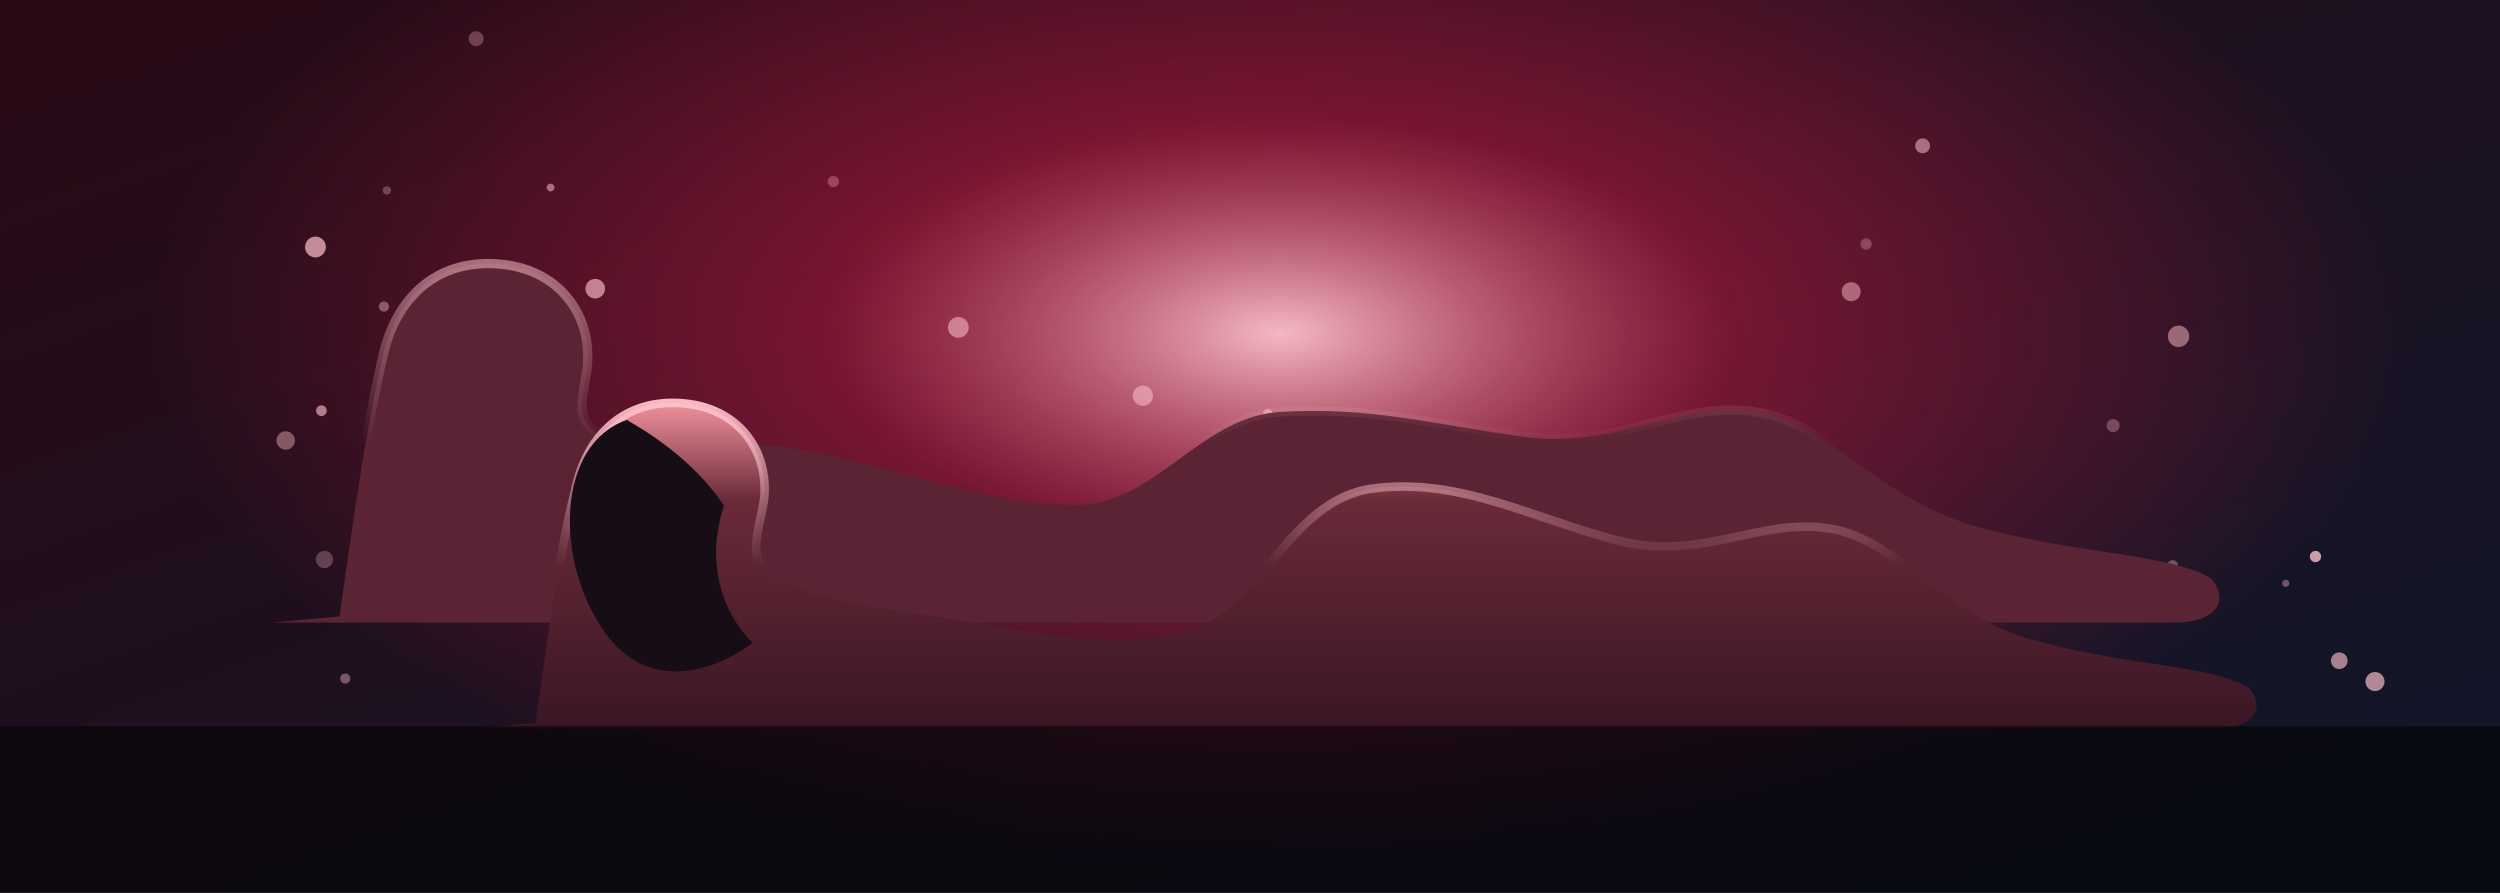
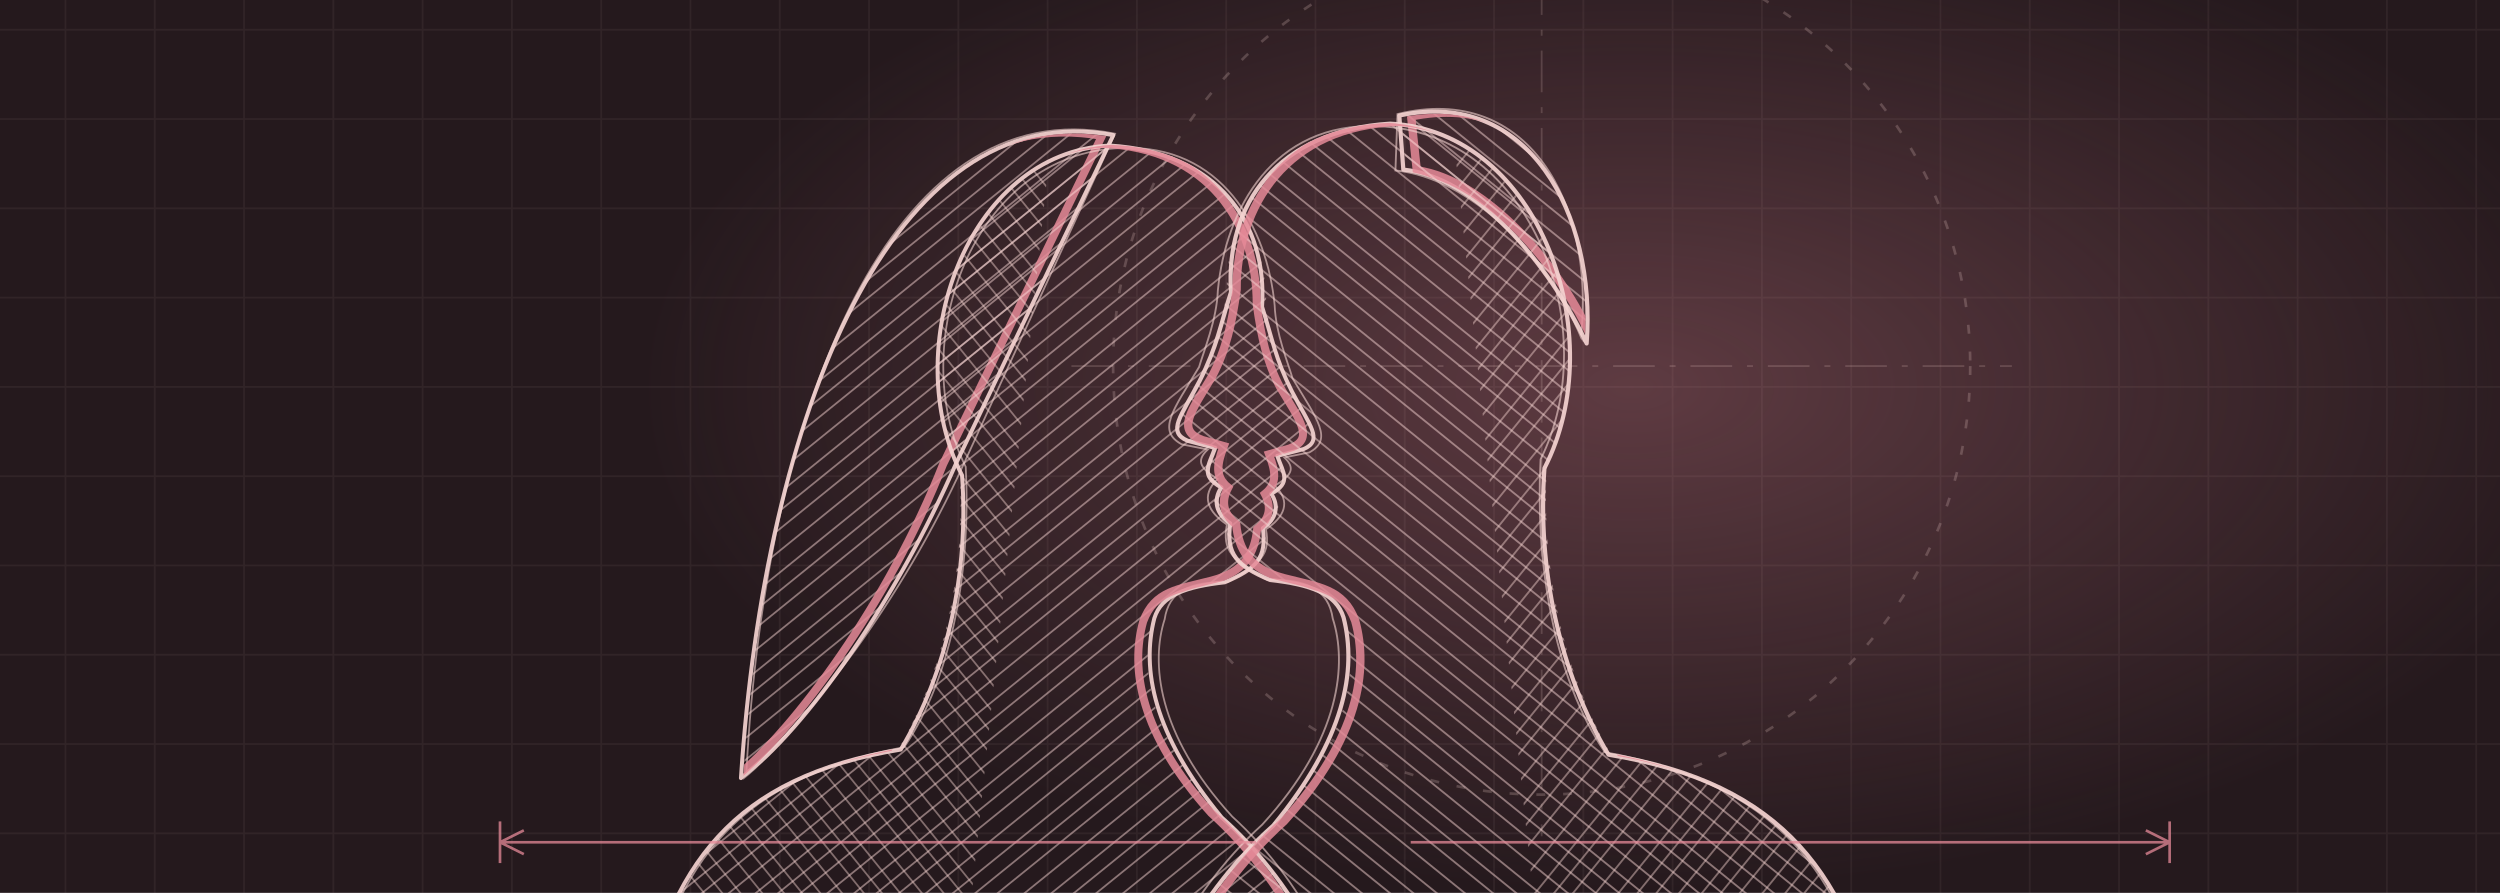
<svg xmlns="http://www.w3.org/2000/svg" viewBox="0 0 840 300" width="840" height="300">
  <defs>
-     <linearGradient id="bg" x1="0" y1="0" x2="1" y2="1">
-       <stop offset="0" stop-color="#2A0A16" />
-       <stop offset="1" stop-color="#0F172A" />
-     </linearGradient>
-     <radialGradient id="light" cx="0.5" cy="0.5" r="0.5">
-       <stop offset="0" stop-color="#FFC2CC" stop-opacity="0.95" />
-       <stop offset="0.4" stop-color="#E11D48" stop-opacity="0.45" />
-       <stop offset="1" stop-color="#E11D48" stop-opacity="0" />
+     <clipPath id="c1">
+       <path d="M-5 -58 C-62 -62 -84 20 -80 112 C-66 98 -46 64 -36 28 Z" />
+     </clipPath>
+     <clipPath id="c2">
+       <path d="M-100 175 C-96 135 -82 112 -42 100 C-33 80 -30 55 -34 30 C-52 0 -40 -50 -5 -56 C22 -58 36 -40 38 -20 C40 -12 42 -6 46 0 C52 8 56 12 50 15 L45 17 C47 21 48 24 45 27 C47 30 47 33 44 36 C44 42 42 47 34 50 C26 53 20 54 18 62 C16 74 20 90 40 108 C62 124 78 150 82 175 Z" />
+     </clipPath>
+     <clipPath id="c3">
+       <rect x="-150" y="-110" width="130" height="338" />
+     </clipPath>
+     <clipPath id="c4">
+       <path d="M-8 -57 C-40 -60 -52 -30 -46 2 C-40 -18 -24 -40 -8 -44 Z" />
+     </clipPath>
+     <clipPath id="c5">
+       <path d="M-100 175 C-96 135 -82 112 -42 100 C-33 80 -30 55 -34 30 C-52 0 -40 -50 -5 -56 C22 -58 36 -40 38 -20 C40 -12 42 -6 46 0 C52 8 56 12 50 15 L45 17 C47 21 48 24 45 27 C47 30 47 33 44 36 C44 42 42 47 34 50 C26 53 20 54 18 62 C16 74 20 90 40 108 C62 124 78 150 82 175 Z" />
+     </clipPath>
+     <clipPath id="c6">
+       <rect x="-150" y="-110" width="130" height="338" />
+     </clipPath>
+     <radialGradient id="gl" cx="0.5" cy="0.5" r="0.5">
+       <stop offset="0" stop-color="#E58A98" stop-opacity="0.30" />
+       <stop offset="1" stop-color="#E58A98" stop-opacity="0" />
    </radialGradient>
-     <linearGradient id="skinR" x1="0" y1="0" x2="1" y2="0">
-       <stop offset="0" stop-color="#3A1624" />
-       <stop offset="0.75" stop-color="#6A2A38" />
-       <stop offset="1" stop-color="#F0929C" />
-     </linearGradient>
-     <linearGradient id="skinT" x1="0" y1="1" x2="0" y2="0">
-       <stop offset="0" stop-color="#3A1624" />
-       <stop offset="0.7" stop-color="#6A2A38" />
-       <stop offset="1" stop-color="#F0929C" />
-     </linearGradient>
-     <linearGradient id="rimR" x1="0" y1="0" x2="1" y2="0">
-       <stop offset="0.45" stop-color="#FFC2CC" stop-opacity="0" />
-       <stop offset="1" stop-color="#FFC2CC" stop-opacity="0.95" />
-     </linearGradient>
-     <linearGradient id="rimT" x1="0" y1="1" x2="0" y2="0">
-       <stop offset="0.5" stop-color="#FFC2CC" stop-opacity="0" />
-       <stop offset="1" stop-color="#FFC2CC" stop-opacity="0.95" />
-     </linearGradient>
  </defs>
-   <rect width="840" height="300" fill="url(#bg)" />
-   <ellipse cx="430" cy="112" rx="380" ry="180" fill="url(#light)" />
-   <circle cx="384" cy="133" r="3.4" fill="#FFC2CC" opacity="0.53" />
-   <circle cx="426" cy="139" r="1.6" fill="#FFC2CC" opacity="0.56" />
-   <circle cx="519" cy="184" r="1.4" fill="#FFC2CC" opacity="0.43" />
-   <circle cx="109" cy="188" r="2.9" fill="#FFC2CC" opacity="0.28" />
-   <circle cx="786" cy="222" r="2.8" fill="#FFC2CC" opacity="0.62" />
-   <circle cx="160" cy="13" r="2.5" fill="#FFC2CC" opacity="0.29" />
-   <circle cx="185" cy="63" r="1.3" fill="#FFC2CC" opacity="0.53" />
-   <circle cx="375" cy="195" r="2.4" fill="#FFC2CC" opacity="0.63" />
-   <circle cx="420" cy="156" r="2.3" fill="#FFC2CC" opacity="0.42" />
-   <circle cx="798" cy="229" r="3.2" fill="#FFC2CC" opacity="0.67" />
-   <circle cx="280" cy="61" r="1.9" fill="#FFC2CC" opacity="0.29" />
-   <circle cx="622" cy="98" r="3.2" fill="#FFC2CC" opacity="0.48" />
-   <circle cx="768" cy="196" r="1.2" fill="#FFC2CC" opacity="0.38" />
-   <circle cx="732" cy="113" r="3.6" fill="#FFC2CC" opacity="0.49" />
-   <circle cx="96" cy="148" r="3.1" fill="#FFC2CC" opacity="0.41" />
-   <circle cx="106" cy="83" r="3.5" fill="#FFC2CC" opacity="0.70" />
-   <circle cx="130" cy="64" r="1.4" fill="#FFC2CC" opacity="0.29" />
-   <circle cx="646" cy="49" r="2.5" fill="#FFC2CC" opacity="0.52" />
-   <circle cx="185" cy="171" r="1.5" fill="#FFC2CC" opacity="0.64" />
-   <circle cx="129" cy="103" r="1.7" fill="#FFC2CC" opacity="0.41" />
-   <circle cx="778" cy="187" r="1.9" fill="#FFC2CC" opacity="0.78" />
-   <circle cx="200" cy="97" r="3.3" fill="#FFC2CC" opacity="0.64" />
-   <circle cx="116" cy="228" r="1.7" fill="#FFC2CC" opacity="0.40" />
-   <circle cx="627" cy="82" r="1.9" fill="#FFC2CC" opacity="0.29" />
-   <circle cx="108" cy="138" r="1.8" fill="#FFC2CC" opacity="0.61" />
-   <circle cx="322" cy="110" r="3.5" fill="#FFC2CC" opacity="0.54" />
-   <circle cx="477" cy="201" r="1.6" fill="#FFC2CC" opacity="0.34" />
-   <circle cx="730" cy="190" r="1.8" fill="#FFC2CC" opacity="0.36" />
-   <circle cx="602" cy="217" r="1.7" fill="#FFC2CC" opacity="0.82" />
-   <circle cx="710" cy="143" r="2.2" fill="#FFC2CC" opacity="0.31" />
-   <g transform="translate(60 74) scale(1.04 1.04)">
-     <path d="M30 130 L52 128 C56 100 60 70 66 44 C70 26 82 14 100 14 C122 14 134 30 132 48 C130 60 128 66 138 70 C160 72 185 70 210 76 C245 84 265 92 290 92 C315 92 330 64 355 62 C385 60 405 66 435 70 C465 74 485 58 510 62 C535 66 550 92 585 100 C615 108 645 108 657 116 C663 124 657 130 645 130 Z" fill="#5A2434" stroke="url(#rimT)" stroke-opacity="0.55" stroke-width="3" />
+   <rect width="840" height="300" fill="#25191D" />
+   <path d="M22 0V300M52 0V300M82 0V300M112 0V300M142 0V300M172 0V300M202 0V300M232 0V300M262 0V300M292 0V300M322 0V300M352 0V300M382 0V300M412 0V300M442 0V300M472 0V300M502 0V300M532 0V300M562 0V300M592 0V300M622 0V300M652 0V300M682 0V300M712 0V300M742 0V300M772 0V300M802 0V300M832 0V300M0 10H840M0 40H840M0 70H840M0 100H840M0 130H840M0 160H840M0 190H840M0 220H840M0 250H840M0 280H840" stroke="#F4D3D0" stroke-opacity="0.06" stroke-width="0.6" fill="none" />
+   <ellipse cx="548" cy="130" rx="330" ry="170" fill="url(#gl)" />
+   <circle cx="518" cy="123" r="144" fill="none" stroke="#F4D3D0" stroke-opacity="0.22" stroke-width="0.9" stroke-dasharray="3 6" />
+   <path d="M360 123H676M518 -35V281" stroke="#F4D3D0" stroke-opacity="0.176" stroke-width="0.6" stroke-dasharray="14 5 2 5" fill="none" />
+   <g transform="translate(372 124) scale(1.34 1.34) rotate(6)">
+     <g clip-path="url(#c1)">
+       <path d="M-270 115L-90 -65M-264 115L-84 -65M-259 115L-79 -65M-254 115L-74 -65M-248 115L-68 -65M-242 115L-62 -65M-237 115L-57 -65M-232 115L-52 -65M-226 115L-46 -65M-220 115L-40 -65M-215 115L-35 -65M-210 115L-30 -65M-204 115L-24 -65M-198 115L-18 -65M-193 115L-13 -65M-188 115L-8 -65M-182 115L-2 -65M-176 115L4 -65M-171 115L9 -65M-166 115L14 -65M-160 115L20 -65M-154 115L26 -65M-149 115L31 -65M-144 115L36 -65M-138 115L42 -65M-132 115L48 -65M-127 115L53 -65M-122 115L58 -65M-116 115L64 -65M-110 115L70 -65M-105 115L75 -65M-100 115L80 -65M-94 115L86 -65M-88 115L92 -65M-83 115L97 -65M-78 115L102 -65M-72 115L108 -65M-66 115L114 -65M-61 115L119 -65M-56 115L124 -65M-50 115L130 -65M-44 115L136 -65M-39 115L141 -65M-34 115L146 -65M-28 115L152 -65M-22 115L158 -65M-17 115L163 -65M-12 115L168 -65M-6 115L174 -65M-0 115L180 -65M5 115L185 -65M10 115L190 -65M16 115L196 -65M22 115L202 -65M27 115L207 -65M32 115L212 -65M38 115L218 -65M44 115L224 -65M49 115L229 -65M54 115L234 -65M60 115L240 -65M66 115L246 -65M71 115L251 -65M76 115L256 -65M82 115L262 -65M88 115L268 -65M93 115L273 -65M98 115L278 -65M104 115L284 -65M110 115L290 -65M115 115L295 -65M120 115L300 -65M126 115L306 -65M132 115L312 -65M137 115L317 -65M142 115L322 -65M148 115L328 -65M154 115L334 -65M159 115L339 -65M164 115L344 -65M170 115L350 -65M176 115L356 -65" fill="none" stroke="#F4D3D0" stroke-opacity="0.5" stroke-width="0.45" />
+     </g>
+     <path d="M-4.6 -58.5 C-61.0 -63.0 -84.2 20.9 -80.6 111.6 C-65.5 97.5 -46.5 63.1 -35.2 27.5 Z" fill="none" stroke="#F4D3D0" stroke-width="1.0" stroke-linejoin="round" stroke-opacity="0.92" />
+     <path d="M-5.6 -57.9 C-62.5 -63.3 -85.6 19.4 -80.8 110.9 C-66.7 96.8 -46.6 64.2 -34.7 28.5 Z" fill="none" stroke="#F4D3D0" stroke-width="0.45" stroke-opacity="0.6" transform="translate(1.4 -1)" />
+     <g clip-path="url(#c1)">
+       <path d="M-5 -58 C-62 -62 -84 20 -80 112 C-66 98 -46 64 -36 28 Z" fill="none" stroke="#E58A98" stroke-width="2" stroke-opacity="0.85" transform="translate(-2.4 0)" />
+     </g>
  </g>
-   <g transform="translate(130 120) scale(0.96 0.96)">
-     <path d="M30 130 L52 128 C56 100 60 70 66 46 C70 28 82 16 100 16 C122 16 134 32 132 50 C130 62 126 70 134 76 C150 86 175 88 200 92 C235 98 255 102 280 96 C305 90 315 50 345 46 C375 42 400 56 430 64 C460 72 480 56 505 60 C530 64 545 92 580 100 C610 108 640 108 652 116 C658 124 652 130 640 130 Z" fill="url(#skinT)" stroke="url(#rimT)" stroke-width="3" />
-     <path d="M84 22 C60 30 58 70 76 96 C90 116 112 112 128 100 C116 88 112 70 118 52 C110 40 98 30 84 22 Z" fill="#170D16" />
+   <g transform="translate(372 124) scale(1.34 1.34) rotate(6)">
+     <g clip-path="url(#c2)">
+       <path d="M-338 178L-100 -60M-332 178L-94 -60M-327 178L-89 -60M-322 178L-84 -60M-316 178L-78 -60M-310 178L-72 -60M-305 178L-67 -60M-300 178L-62 -60M-294 178L-56 -60M-288 178L-50 -60M-283 178L-45 -60M-278 178L-40 -60M-272 178L-34 -60M-266 178L-28 -60M-261 178L-23 -60M-256 178L-18 -60M-250 178L-12 -60M-244 178L-6 -60M-239 178L-1 -60M-234 178L4 -60M-228 178L10 -60M-222 178L16 -60M-217 178L21 -60M-212 178L26 -60M-206 178L32 -60M-200 178L38 -60M-195 178L43 -60M-190 178L48 -60M-184 178L54 -60M-178 178L60 -60M-173 178L65 -60M-168 178L70 -60M-162 178L76 -60M-156 178L82 -60M-151 178L87 -60M-146 178L92 -60M-140 178L98 -60M-134 178L104 -60M-129 178L109 -60M-124 178L114 -60M-118 178L120 -60M-112 178L126 -60M-107 178L131 -60M-102 178L136 -60M-96 178L142 -60M-90 178L148 -60M-85 178L153 -60M-80 178L158 -60M-74 178L164 -60M-68 178L170 -60M-63 178L175 -60M-58 178L180 -60M-52 178L186 -60M-46 178L192 -60M-41 178L197 -60M-36 178L202 -60M-30 178L208 -60M-24 178L214 -60M-19 178L219 -60M-14 178L224 -60M-8 178L230 -60M-2 178L236 -60M3 178L241 -60M8 178L246 -60M14 178L252 -60M20 178L258 -60M25 178L263 -60M30 178L268 -60M36 178L274 -60M42 178L280 -60M47 178L285 -60M52 178L290 -60M58 178L296 -60M64 178L302 -60M69 178L307 -60M74 178L312 -60M80 178L318 -60M86 178L324 -60M91 178L329 -60M96 178L334 -60M102 178L340 -60M108 178L346 -60M113 178L351 -60M118 178L356 -60M124 178L362 -60M130 178L368 -60M135 178L373 -60M140 178L378 -60M146 178L384 -60M152 178L390 -60M157 178L395 -60M162 178L400 -60M168 178L406 -60M174 178L412 -60M179 178L417 -60M184 178L422 -60M190 178L428 -60M196 178L434 -60M201 178L439 -60M206 178L444 -60M212 178L450 -60M218 178L456 -60M223 178L461 -60M228 178L466 -60M234 178L472 -60M240 178L478 -60M245 178L483 -60M250 178L488 -60M256 178L494 -60M262 178L500 -60M267 178L505 -60M272 178L510 -60M278 178L516 -60M284 178L522 -60M289 178L527 -60M294 178L532 -60M300 178L538 -60M306 178L544 -60M311 178L549 -60M316 178L554 -60M322 178L560 -60" fill="none" stroke="#F4D3D0" stroke-opacity="0.5" stroke-width="0.45" />
+       <g clip-path="url(#c3)">
+         <path d="M-338 -60L-100 178M-332 -60L-94 178M-327 -60L-89 178M-322 -60L-84 178M-316 -60L-78 178M-310 -60L-72 178M-305 -60L-67 178M-300 -60L-62 178M-294 -60L-56 178M-288 -60L-50 178M-283 -60L-45 178M-278 -60L-40 178M-272 -60L-34 178M-266 -60L-28 178M-261 -60L-23 178M-256 -60L-18 178M-250 -60L-12 178M-244 -60L-6 178M-239 -60L-1 178M-234 -60L4 178M-228 -60L10 178M-222 -60L16 178M-217 -60L21 178M-212 -60L26 178M-206 -60L32 178M-200 -60L38 178M-195 -60L43 178M-190 -60L48 178M-184 -60L54 178M-178 -60L60 178M-173 -60L65 178M-168 -60L70 178M-162 -60L76 178M-156 -60L82 178M-151 -60L87 178M-146 -60L92 178M-140 -60L98 178M-134 -60L104 178M-129 -60L109 178M-124 -60L114 178M-118 -60L120 178M-112 -60L126 178M-107 -60L131 178M-102 -60L136 178M-96 -60L142 178M-90 -60L148 178M-85 -60L153 178M-80 -60L158 178M-74 -60L164 178M-68 -60L170 178M-63 -60L175 178M-58 -60L180 178M-52 -60L186 178M-46 -60L192 178M-41 -60L197 178M-36 -60L202 178M-30 -60L208 178M-24 -60L214 178M-19 -60L219 178M-14 -60L224 178M-8 -60L230 178M-2 -60L236 178M3 -60L241 178M8 -60L246 178M14 -60L252 178M20 -60L258 178M25 -60L263 178M30 -60L268 178M36 -60L274 178M42 -60L280 178M47 -60L285 178M52 -60L290 178M58 -60L296 178M64 -60L302 178M69 -60L307 178M74 -60L312 178M80 -60L318 178M86 -60L324 178M91 -60L329 178M96 -60L334 178M102 -60L340 178M108 -60L346 178M113 -60L351 178M118 -60L356 178M124 -60L362 178M130 -60L368 178M135 -60L373 178M140 -60L378 178M146 -60L384 178M152 -60L390 178M157 -60L395 178M162 -60L400 178M168 -60L406 178M174 -60L412 178M179 -60L417 178M184 -60L422 178M190 -60L428 178M196 -60L434 178M201 -60L439 178M206 -60L444 178M212 -60L450 178M218 -60L456 178M223 -60L461 178M228 -60L466 178M234 -60L472 178M240 -60L478 178M245 -60L483 178M250 -60L488 178M256 -60L494 178M262 -60L500 178M267 -60L505 178M272 -60L510 178M278 -60L516 178M284 -60L522 178M289 -60L527 178M294 -60L532 178M300 -60L538 178M306 -60L544 178M311 -60L549 178M316 -60L554 178M322 -60L560 178" fill="none" stroke="#F4D3D0" stroke-opacity="0.45" stroke-width="0.45" />
+       </g>
+     </g>
+     <path d="M-99.8 174.2 C-96.4 135.1 -82.5 111.5 -41.5 100.3 C-31.9 79.5 -29.1 54.3 -33.4 30.3 C-52.9 0.6 -40.7 -50.4 -5.2 -55.8 C21.8 -57.0 36.2 -40.6 37.0 -19.6 C40.4 -11.9 41.6 -7.1 46.7 0.8 C52.0 8.8 55.9 12.1 51.1 14.8 L44.7 17.2 C46.7 21.4 49.0 23.4 44.2 26.8 C46.5 29.6 46.2 32.9 43.0 35.6 C44.8 42.9 42.5 45.9 34.9 50.1 C25.4 52.2 19.5 54.9 18.3 60.9 C16.4 73.9 21.0 89.8 40.3 108.8 C61.7 124.1 77.4 149.0 82.7 175.2 Z" fill="none" stroke="#F4D3D0" stroke-width="1.0" stroke-linejoin="round" stroke-opacity="0.92" />
+     <path d="M-99.9 174.1 C-97.0 134.2 -81.2 112.2 -42.1 100.6 C-31.7 81.3 -30.2 53.5 -34.1 29.1 C-52.5 0.3 -40.8 -49.3 -3.6 -54.5 C21.2 -58.1 34.8 -38.6 38.7 -19.3 C39.7 -12.3 43.5 -5.4 45.1 -1.5 C52.5 8.3 56.8 12.6 51.2 16.5 L45.1 18.4 C48.5 21.0 47.0 22.9 43.5 25.7 C48.1 29.3 46.6 33.3 42.4 36.8 C44.2 42.7 42.2 45.5 34.2 51.0 C24.7 51.8 19.8 54.8 19.5 61.9 C17.2 72.8 20.4 90.6 41.5 109.3 C62.1 124.4 77.4 148.9 82.9 174.9 Z" fill="none" stroke="#F4D3D0" stroke-width="0.45" stroke-opacity="0.6" transform="translate(1.4 -1)" />
+     <g clip-path="url(#c2)">
+       <path d="M-100 175 C-96 135 -82 112 -42 100 C-33 80 -30 55 -34 30 C-52 0 -40 -50 -5 -56 C22 -58 36 -40 38 -20 C40 -12 42 -6 46 0 C52 8 56 12 50 15 L45 17 C47 21 48 24 45 27 C47 30 47 33 44 36 C44 42 42 47 34 50 C26 53 20 54 18 62 C16 74 20 90 40 108 C62 124 78 150 82 175 Z" fill="none" stroke="#E58A98" stroke-width="2" stroke-opacity="0.85" transform="translate(-2.4 0)" />
+     </g>
  </g>
-   <rect x="0" y="244" width="840" height="56" fill="#000000" opacity="0.55" />
+   <g transform="translate(468 120) scale(-1.4 1.4) rotate(6)">
+     <g clip-path="url(#c4)">
+       <path d="M-270 115L-90 -65M-264 115L-84 -65M-259 115L-79 -65M-254 115L-74 -65M-248 115L-68 -65M-242 115L-62 -65M-237 115L-57 -65M-232 115L-52 -65M-226 115L-46 -65M-220 115L-40 -65M-215 115L-35 -65M-210 115L-30 -65M-204 115L-24 -65M-198 115L-18 -65M-193 115L-13 -65M-188 115L-8 -65M-182 115L-2 -65M-176 115L4 -65M-171 115L9 -65M-166 115L14 -65M-160 115L20 -65M-154 115L26 -65M-149 115L31 -65M-144 115L36 -65M-138 115L42 -65M-132 115L48 -65M-127 115L53 -65M-122 115L58 -65M-116 115L64 -65M-110 115L70 -65M-105 115L75 -65M-100 115L80 -65M-94 115L86 -65M-88 115L92 -65M-83 115L97 -65M-78 115L102 -65M-72 115L108 -65M-66 115L114 -65M-61 115L119 -65M-56 115L124 -65M-50 115L130 -65M-44 115L136 -65M-39 115L141 -65M-34 115L146 -65M-28 115L152 -65M-22 115L158 -65M-17 115L163 -65M-12 115L168 -65M-6 115L174 -65M-0 115L180 -65M5 115L185 -65M10 115L190 -65M16 115L196 -65M22 115L202 -65M27 115L207 -65M32 115L212 -65M38 115L218 -65M44 115L224 -65M49 115L229 -65M54 115L234 -65M60 115L240 -65M66 115L246 -65M71 115L251 -65M76 115L256 -65M82 115L262 -65M88 115L268 -65M93 115L273 -65M98 115L278 -65M104 115L284 -65M110 115L290 -65M115 115L295 -65M120 115L300 -65M126 115L306 -65M132 115L312 -65M137 115L317 -65M142 115L322 -65M148 115L328 -65M154 115L334 -65M159 115L339 -65M164 115L344 -65M170 115L350 -65M176 115L356 -65" fill="none" stroke="#F4D3D0" stroke-opacity="0.5" stroke-width="0.45" />
+     </g>
+     <path d="M-7.6 -57.5 C-39.0 -61.0 -52.2 -29.1 -46.6 1.6 C-39.5 -18.5 -24.5 -40.9 -7.2 -44.5 Z" fill="none" stroke="#F4D3D0" stroke-width="1.0" stroke-linejoin="round" stroke-opacity="0.92" />
+     <path d="M-8.6 -56.9 C-40.5 -61.3 -53.6 -30.6 -46.8 0.9 C-40.7 -19.2 -24.6 -39.8 -6.7 -43.5 Z" fill="none" stroke="#F4D3D0" stroke-width="0.45" stroke-opacity="0.6" transform="translate(1.4 -1)" />
+     <g clip-path="url(#c4)">
+       <path d="M-8 -57 C-40 -60 -52 -30 -46 2 C-40 -18 -24 -40 -8 -44 Z" fill="none" stroke="#E58A98" stroke-width="2" stroke-opacity="0.85" transform="translate(-2.4 0)" />
+     </g>
+   </g>
+   <g transform="translate(468 120) scale(-1.4 1.4) rotate(6)">
+     <g clip-path="url(#c5)">
+       <path d="M-338 178L-100 -60M-332 178L-94 -60M-327 178L-89 -60M-322 178L-84 -60M-316 178L-78 -60M-310 178L-72 -60M-305 178L-67 -60M-300 178L-62 -60M-294 178L-56 -60M-288 178L-50 -60M-283 178L-45 -60M-278 178L-40 -60M-272 178L-34 -60M-266 178L-28 -60M-261 178L-23 -60M-256 178L-18 -60M-250 178L-12 -60M-244 178L-6 -60M-239 178L-1 -60M-234 178L4 -60M-228 178L10 -60M-222 178L16 -60M-217 178L21 -60M-212 178L26 -60M-206 178L32 -60M-200 178L38 -60M-195 178L43 -60M-190 178L48 -60M-184 178L54 -60M-178 178L60 -60M-173 178L65 -60M-168 178L70 -60M-162 178L76 -60M-156 178L82 -60M-151 178L87 -60M-146 178L92 -60M-140 178L98 -60M-134 178L104 -60M-129 178L109 -60M-124 178L114 -60M-118 178L120 -60M-112 178L126 -60M-107 178L131 -60M-102 178L136 -60M-96 178L142 -60M-90 178L148 -60M-85 178L153 -60M-80 178L158 -60M-74 178L164 -60M-68 178L170 -60M-63 178L175 -60M-58 178L180 -60M-52 178L186 -60M-46 178L192 -60M-41 178L197 -60M-36 178L202 -60M-30 178L208 -60M-24 178L214 -60M-19 178L219 -60M-14 178L224 -60M-8 178L230 -60M-2 178L236 -60M3 178L241 -60M8 178L246 -60M14 178L252 -60M20 178L258 -60M25 178L263 -60M30 178L268 -60M36 178L274 -60M42 178L280 -60M47 178L285 -60M52 178L290 -60M58 178L296 -60M64 178L302 -60M69 178L307 -60M74 178L312 -60M80 178L318 -60M86 178L324 -60M91 178L329 -60M96 178L334 -60M102 178L340 -60M108 178L346 -60M113 178L351 -60M118 178L356 -60M124 178L362 -60M130 178L368 -60M135 178L373 -60M140 178L378 -60M146 178L384 -60M152 178L390 -60M157 178L395 -60M162 178L400 -60M168 178L406 -60M174 178L412 -60M179 178L417 -60M184 178L422 -60M190 178L428 -60M196 178L434 -60M201 178L439 -60M206 178L444 -60M212 178L450 -60M218 178L456 -60M223 178L461 -60M228 178L466 -60M234 178L472 -60M240 178L478 -60M245 178L483 -60M250 178L488 -60M256 178L494 -60M262 178L500 -60M267 178L505 -60M272 178L510 -60M278 178L516 -60M284 178L522 -60M289 178L527 -60M294 178L532 -60M300 178L538 -60M306 178L544 -60M311 178L549 -60M316 178L554 -60M322 178L560 -60" fill="none" stroke="#F4D3D0" stroke-opacity="0.5" stroke-width="0.45" />
+       <g clip-path="url(#c6)">
+         <path d="M-338 -60L-100 178M-332 -60L-94 178M-327 -60L-89 178M-322 -60L-84 178M-316 -60L-78 178M-310 -60L-72 178M-305 -60L-67 178M-300 -60L-62 178M-294 -60L-56 178M-288 -60L-50 178M-283 -60L-45 178M-278 -60L-40 178M-272 -60L-34 178M-266 -60L-28 178M-261 -60L-23 178M-256 -60L-18 178M-250 -60L-12 178M-244 -60L-6 178M-239 -60L-1 178M-234 -60L4 178M-228 -60L10 178M-222 -60L16 178M-217 -60L21 178M-212 -60L26 178M-206 -60L32 178M-200 -60L38 178M-195 -60L43 178M-190 -60L48 178M-184 -60L54 178M-178 -60L60 178M-173 -60L65 178M-168 -60L70 178M-162 -60L76 178M-156 -60L82 178M-151 -60L87 178M-146 -60L92 178M-140 -60L98 178M-134 -60L104 178M-129 -60L109 178M-124 -60L114 178M-118 -60L120 178M-112 -60L126 178M-107 -60L131 178M-102 -60L136 178M-96 -60L142 178M-90 -60L148 178M-85 -60L153 178M-80 -60L158 178M-74 -60L164 178M-68 -60L170 178M-63 -60L175 178M-58 -60L180 178M-52 -60L186 178M-46 -60L192 178M-41 -60L197 178M-36 -60L202 178M-30 -60L208 178M-24 -60L214 178M-19 -60L219 178M-14 -60L224 178M-8 -60L230 178M-2 -60L236 178M3 -60L241 178M8 -60L246 178M14 -60L252 178M20 -60L258 178M25 -60L263 178M30 -60L268 178M36 -60L274 178M42 -60L280 178M47 -60L285 178M52 -60L290 178M58 -60L296 178M64 -60L302 178M69 -60L307 178M74 -60L312 178M80 -60L318 178M86 -60L324 178M91 -60L329 178M96 -60L334 178M102 -60L340 178M108 -60L346 178M113 -60L351 178M118 -60L356 178M124 -60L362 178M130 -60L368 178M135 -60L373 178M140 -60L378 178M146 -60L384 178M152 -60L390 178M157 -60L395 178M162 -60L400 178M168 -60L406 178M174 -60L412 178M179 -60L417 178M184 -60L422 178M190 -60L428 178M196 -60L434 178M201 -60L439 178M206 -60L444 178M212 -60L450 178M218 -60L456 178M223 -60L461 178M228 -60L466 178M234 -60L472 178M240 -60L478 178M245 -60L483 178M250 -60L488 178M256 -60L494 178M262 -60L500 178M267 -60L505 178M272 -60L510 178M278 -60L516 178M284 -60L522 178M289 -60L527 178M294 -60L532 178M300 -60L538 178M306 -60L544 178M311 -60L549 178M316 -60L554 178M322 -60L560 178" fill="none" stroke="#F4D3D0" stroke-opacity="0.45" stroke-width="0.45" />
+       </g>
+     </g>
+     <path d="M-99.8 174.2 C-96.4 135.1 -82.5 111.5 -41.5 100.3 C-31.9 79.5 -29.1 54.3 -33.4 30.3 C-52.9 0.6 -40.7 -50.4 -5.2 -55.8 C21.8 -57.0 36.2 -40.6 37.0 -19.6 C40.4 -11.9 41.6 -7.1 46.7 0.8 C52.0 8.8 55.9 12.1 51.1 14.8 L44.7 17.2 C46.7 21.4 49.0 23.4 44.2 26.8 C46.5 29.6 46.2 32.9 43.0 35.6 C44.8 42.9 42.5 45.9 34.9 50.1 C25.4 52.2 19.5 54.9 18.3 60.9 C16.4 73.9 21.0 89.8 40.3 108.8 C61.7 124.1 77.4 149.0 82.7 175.2 Z" fill="none" stroke="#F4D3D0" stroke-width="1.0" stroke-linejoin="round" stroke-opacity="0.92" />
+     <path d="M-99.9 174.1 C-97.0 134.2 -81.2 112.2 -42.1 100.6 C-31.7 81.3 -30.2 53.5 -34.1 29.1 C-52.5 0.3 -40.8 -49.3 -3.6 -54.5 C21.2 -58.1 34.8 -38.6 38.7 -19.3 C39.7 -12.3 43.5 -5.4 45.1 -1.5 C52.5 8.3 56.8 12.6 51.2 16.5 L45.1 18.4 C48.5 21.0 47.0 22.9 43.5 25.7 C48.1 29.3 46.6 33.3 42.4 36.8 C44.2 42.7 42.2 45.5 34.2 51.0 C24.7 51.8 19.8 54.8 19.5 61.9 C17.2 72.8 20.4 90.6 41.5 109.3 C62.1 124.4 77.4 148.9 82.9 174.9 Z" fill="none" stroke="#F4D3D0" stroke-width="0.45" stroke-opacity="0.6" transform="translate(1.4 -1)" />
+     <g clip-path="url(#c5)">
+       <path d="M-100 175 C-96 135 -82 112 -42 100 C-33 80 -30 55 -34 30 C-52 0 -40 -50 -5 -56 C22 -58 36 -40 38 -20 C40 -12 42 -6 46 0 C52 8 56 12 50 15 L45 17 C47 21 48 24 45 27 C47 30 47 33 44 36 C44 42 42 47 34 50 C26 53 20 54 18 62 C16 74 20 90 40 108 C62 124 78 150 82 175 Z" fill="none" stroke="#E58A98" stroke-width="2" stroke-opacity="0.85" transform="translate(-2.4 0)" />
+     </g>
+   </g>
+   <path d="M168 283H422M474 283H729M168 276V290M729 276V290M168 283l8-4M168 283l8 4M729 283l-8-4M729 283l-8 4" stroke="#E58A98" stroke-opacity="0.75" stroke-width="0.9" fill="none" />
</svg>
